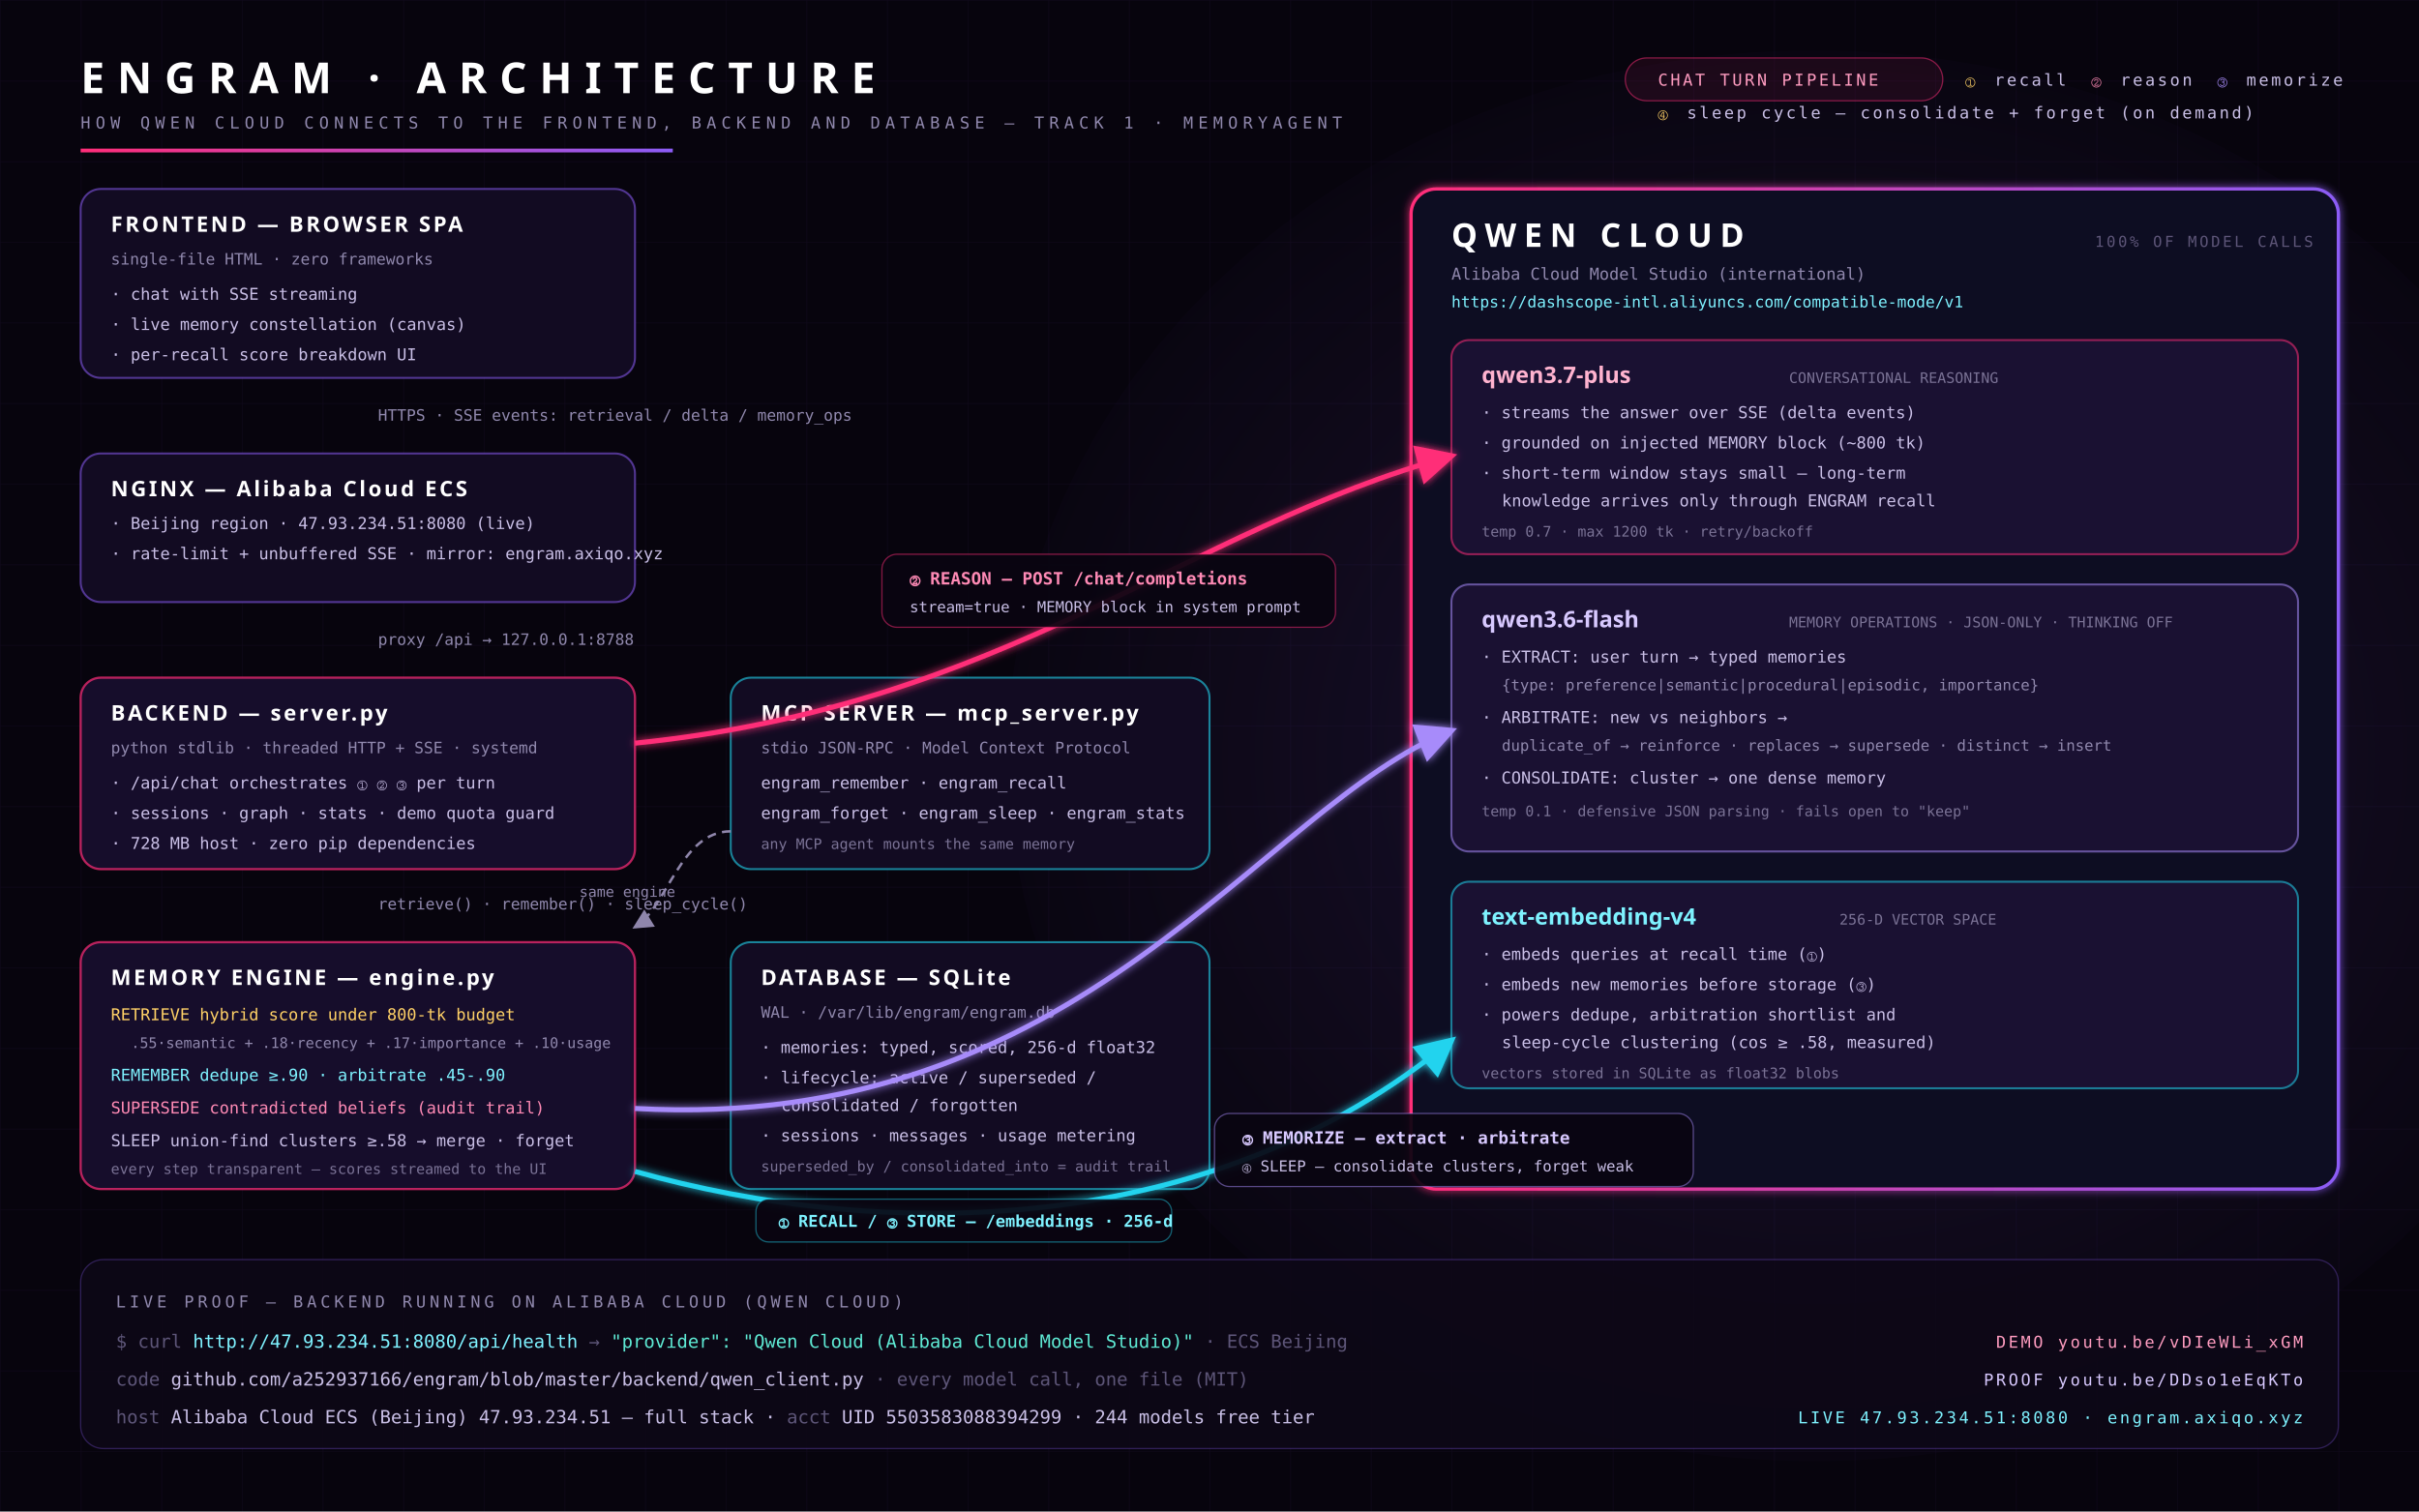
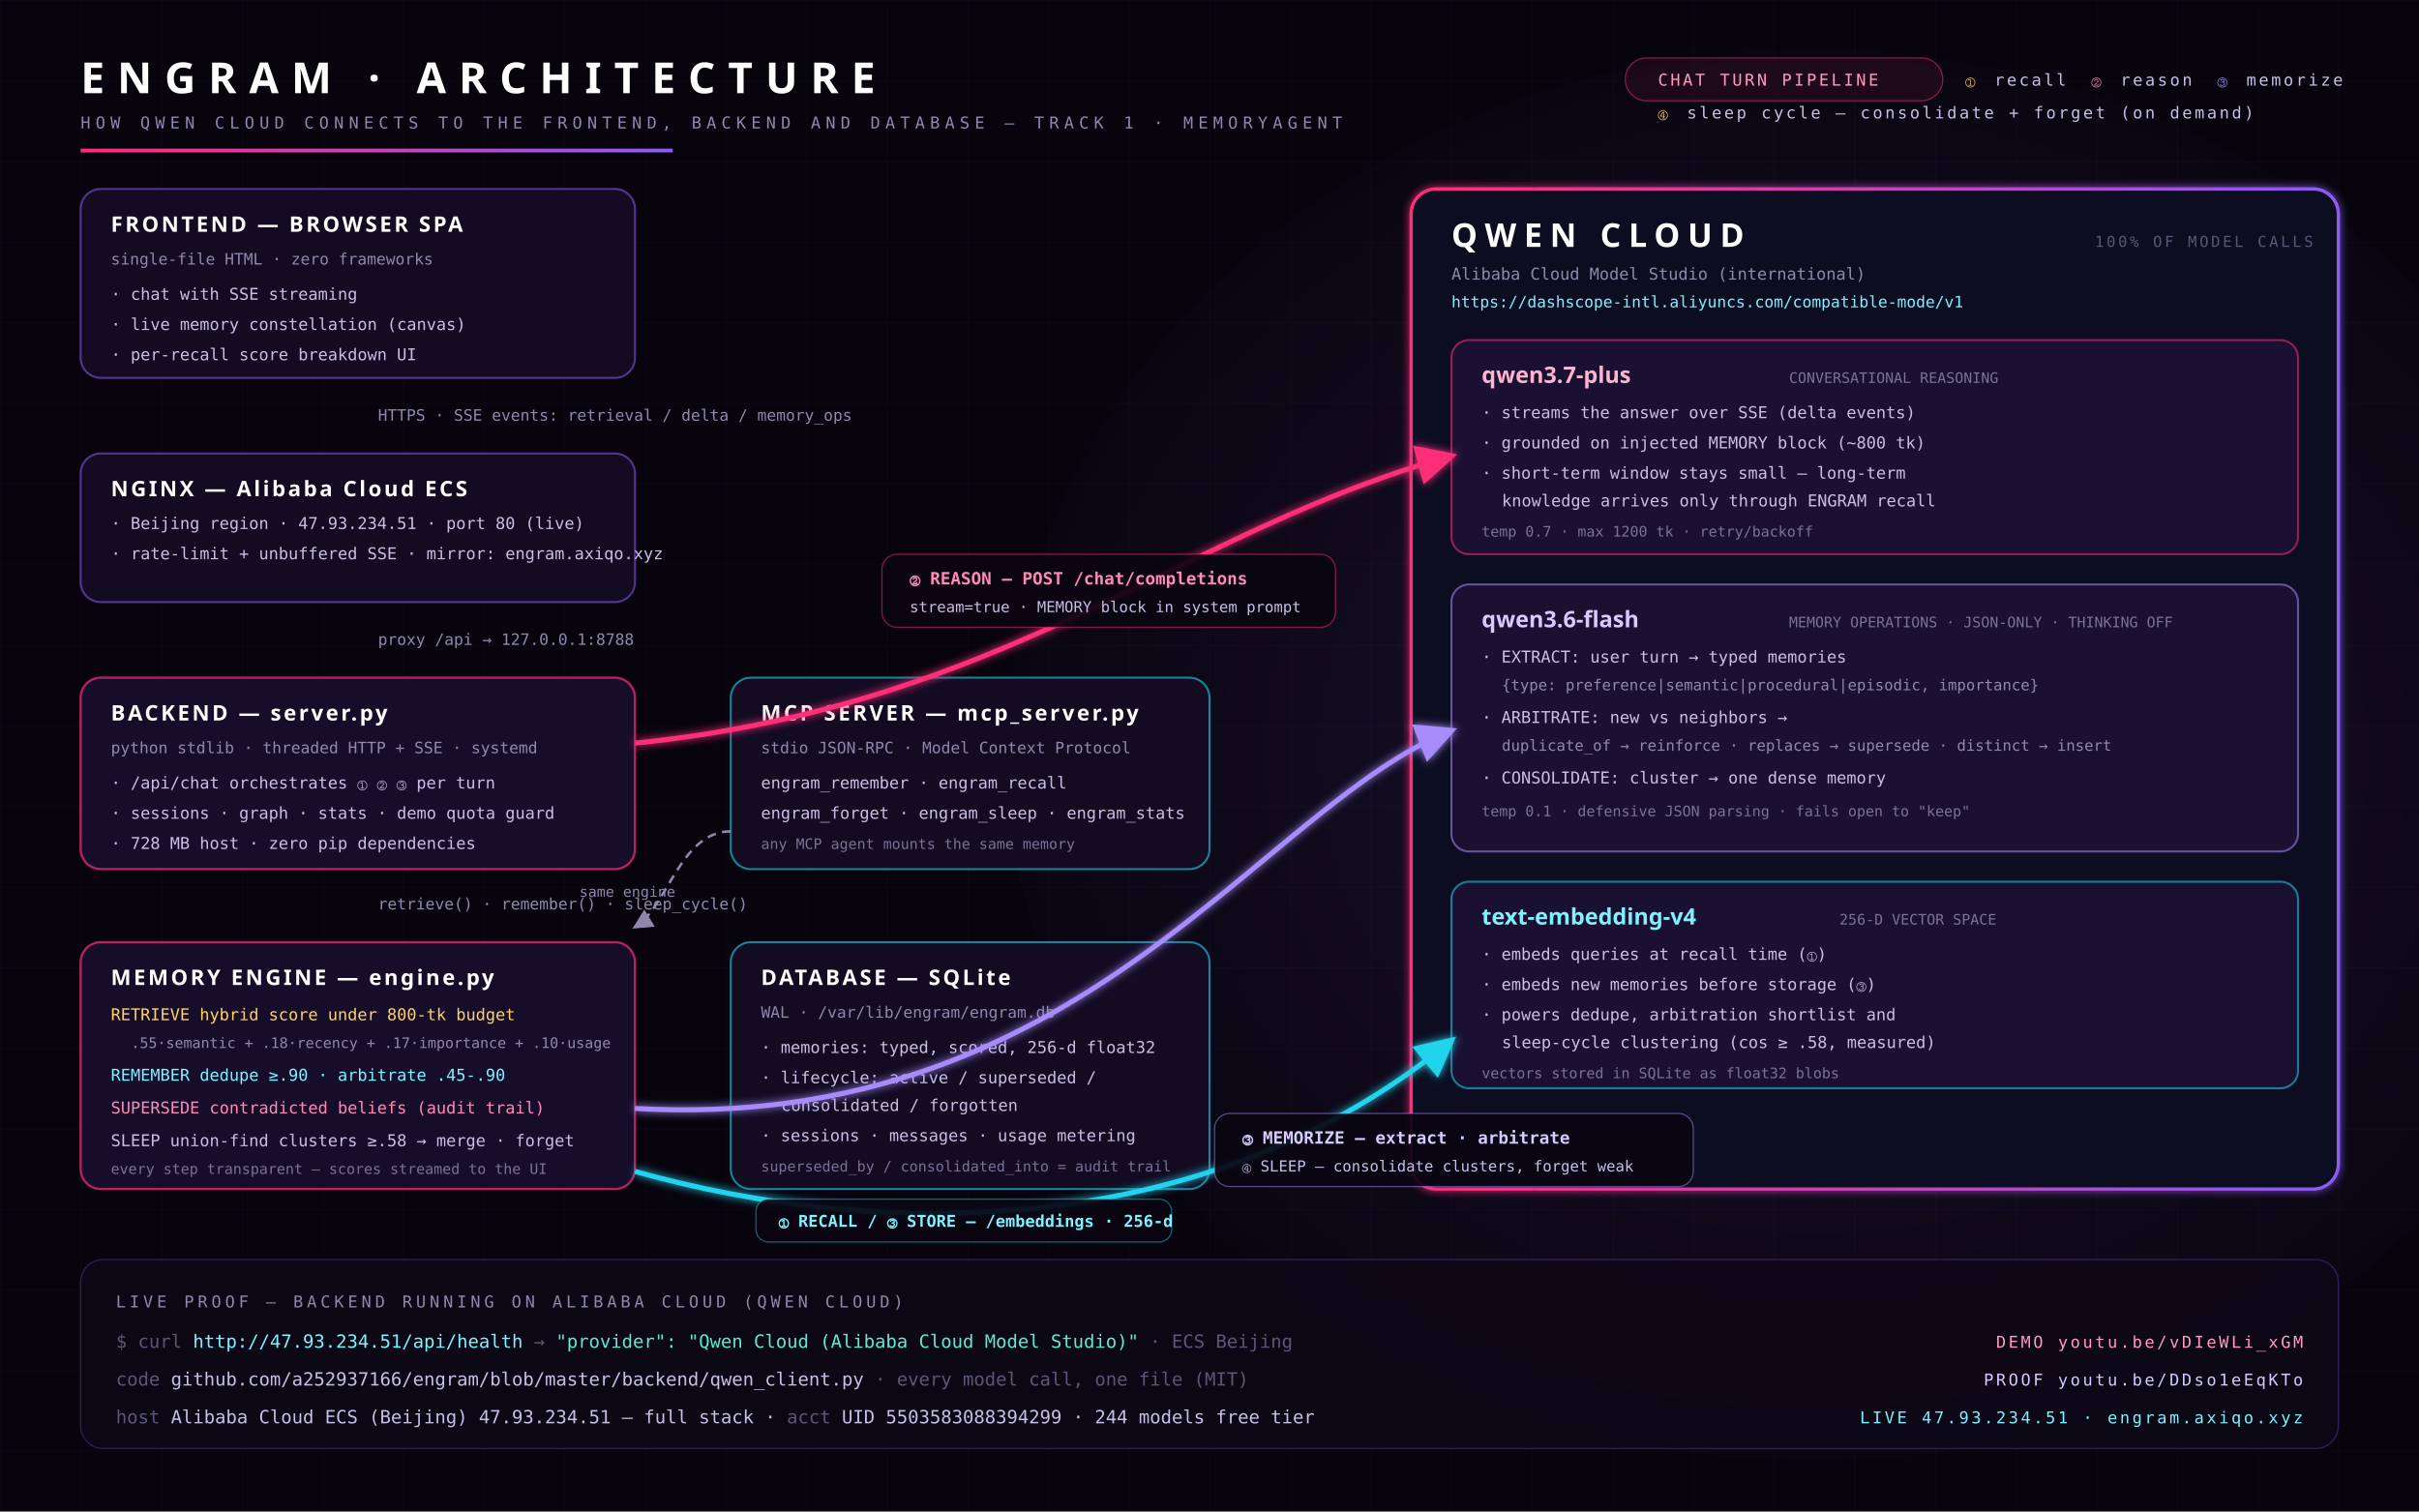
<svg xmlns="http://www.w3.org/2000/svg" width="1920" height="1200" viewBox="0 0 1920 1200" font-family="'JetBrains Mono',Menlo,monospace">
  <defs>
    <linearGradient id="brand" x1="0" y1="0" x2="1" y2="0">
      <stop offset="0" stop-color="#ff2d78" />
      <stop offset="1" stop-color="#8b5cf6" />
    </linearGradient>
    <radialGradient id="glowbg" cx=".5" cy=".5" r=".55">
      <stop offset="0" stop-color="#8b5cf6" stop-opacity=".16" />
      <stop offset="1" stop-color="#8b5cf6" stop-opacity="0" />
    </radialGradient>
    <marker id="aP" viewBox="0 0 10 10" refX="8.5" refY="5" markerWidth="8" markerHeight="8" orient="auto-start-reverse">
      <path d="M0,0 L10,5 L0,10 z" fill="#ff2d78" />
    </marker>
    <marker id="aC" viewBox="0 0 10 10" refX="8.5" refY="5" markerWidth="8" markerHeight="8" orient="auto-start-reverse">
      <path d="M0,0 L10,5 L0,10 z" fill="#22d3ee" />
    </marker>
    <marker id="aV" viewBox="0 0 10 10" refX="8.5" refY="5" markerWidth="8" markerHeight="8" orient="auto-start-reverse">
      <path d="M0,0 L10,5 L0,10 z" fill="#a78bfa" />
    </marker>
    <marker id="aA" viewBox="0 0 10 10" refX="8.5" refY="5" markerWidth="8" markerHeight="8" orient="auto-start-reverse">
      <path d="M0,0 L10,5 L0,10 z" fill="#ffd166" />
    </marker>
    <marker id="aG" viewBox="0 0 10 10" refX="8.5" refY="5" markerWidth="8" markerHeight="8" orient="auto-start-reverse">
      <path d="M0,0 L10,5 L0,10 z" fill="#8f86ab" />
    </marker>
    <filter id="soft" x="-40%" y="-40%" width="180%" height="180%">
      <feGaussianBlur stdDeviation="3.2" result="b" />
      <feMerge>
        <feMergeNode in="b" />
        <feMergeNode in="SourceGraphic" />
      </feMerge>
    </filter>
    <pattern id="grid" width="64" height="64" patternUnits="userSpaceOnUse">
      <path d="M64 0H0V64" fill="none" stroke="rgba(139,92,246,.06)" stroke-width="1" />
    </pattern>
  </defs>
  <rect width="1920" height="1200" fill="#07040d" />
  <rect width="1920" height="1200" fill="url(#grid)" />
  <ellipse cx="1440" cy="600" rx="640" ry="560" fill="url(#glowbg)" />
  <text x="64" y="74" font-size="34" font-weight="bold" fill="#ffffff" letter-spacing="10" font-family="'Space Grotesk',sans-serif">ENGRAM · ARCHITECTURE</text>
  <text x="64" y="102" font-size="13" fill="#9088ad" letter-spacing="4">HOW QWEN CLOUD CONNECTS TO THE FRONTEND, BACKEND AND DATABASE — TRACK 1 · MEMORYAGENT</text>
  <rect x="64" y="118" width="470" height="3" fill="url(#brand)" />
  <g font-size="13" letter-spacing="2">
    <rect x="1290" y="46" width="252" height="34" rx="17" fill="rgba(255,45,120,.08)" stroke="rgba(255,45,120,.5)" />
    <text x="1316" y="68" fill="#ff9cc0">CHAT TURN PIPELINE</text>
    <text x="1560" y="68" fill="#ffd166">①</text>
    <text x="1583" y="68" fill="#c9bfe6">recall</text>
    <text x="1660" y="68" fill="#ff8ab5">②</text>
    <text x="1683" y="68" fill="#c9bfe6">reason</text>
    <text x="1760" y="68" fill="#a78bfa">③</text>
    <text x="1783" y="68" fill="#c9bfe6">memorize</text>
    <text x="1316" y="94" fill="#ffd166">④</text>
    <text x="1339" y="94" fill="#c9bfe6">sleep cycle — consolidate + forget (on demand)</text>
  </g>
  <g>
    <rect x="64" y="150" width="440" height="150" rx="16" fill="#120b22" stroke="#8b5cf6" stroke-opacity=".55" stroke-width="1.6" />
    <text x="88" y="184" font-size="17" font-weight="bold" fill="#fff" letter-spacing="2" font-family="'Space Grotesk',sans-serif">FRONTEND — BROWSER SPA</text>
    <text x="88" y="210" font-size="12.5" fill="#9088ad">single-file HTML · zero frameworks</text>
    <text x="88" y="238" font-size="13" fill="#c9bfe6">· chat with SSE streaming</text>
    <text x="88" y="262" font-size="13" fill="#c9bfe6">· live memory constellation (canvas)</text>
    <text x="88" y="286" font-size="13" fill="#c9bfe6">· per-recall score breakdown UI</text>
  </g>
  <path d="M284 300 L284 356" stroke="#8b5cf6" stroke-width="2.4" marker-end="url(#aV)" filter="url(#soft)" />
  <text x="300" y="334" font-size="12.5" fill="#9088ad">HTTPS · SSE events: retrieval / delta / memory_ops</text>
  <g>
    <rect x="64" y="360" width="440" height="118" rx="16" fill="#120b22" stroke="#8b5cf6" stroke-opacity=".55" stroke-width="1.6" />
    <text x="88" y="394" font-size="17" font-weight="bold" fill="#fff" letter-spacing="2" font-family="'Space Grotesk',sans-serif">NGINX — Alibaba Cloud ECS</text>
-     <text x="88" y="420" font-size="13" fill="#c9bfe6">· Beijing region · 47.93.234.51:8080 (live)</text>
+     <text x="88" y="420" font-size="13" fill="#c9bfe6">· Beijing region · 47.93.234.51 · port 80 (live)</text>
    <text x="88" y="444" font-size="13" fill="#c9bfe6">· rate-limit + unbuffered SSE · mirror: engram.axiqo.xyz</text>
  </g>
  <path d="M284 478 L284 534" stroke="#8b5cf6" stroke-width="2.4" marker-end="url(#aV)" filter="url(#soft)" />
  <text x="300" y="512" font-size="12.5" fill="#9088ad">proxy /api → 127.0.0.1:8788</text>
  <g>
    <rect x="64" y="538" width="440" height="152" rx="16" fill="#160d2b" stroke="#ff2d78" stroke-opacity=".7" stroke-width="1.8" />
    <text x="88" y="572" font-size="17" font-weight="bold" fill="#fff" letter-spacing="2" font-family="'Space Grotesk',sans-serif">BACKEND — server.py</text>
    <text x="88" y="598" font-size="12.5" fill="#9088ad">python stdlib · threaded HTTP + SSE · systemd</text>
    <text x="88" y="626" font-size="13" fill="#c9bfe6">· /api/chat orchestrates ① ② ③ per turn</text>
    <text x="88" y="650" font-size="13" fill="#c9bfe6">· sessions · graph · stats · demo quota guard</text>
    <text x="88" y="674" font-size="13" fill="#c9bfe6">· 728 MB host · zero pip dependencies</text>
  </g>
  <path d="M284 690 L284 744" stroke="#ff2d78" stroke-width="2.4" marker-end="url(#aP)" filter="url(#soft)" />
  <text x="300" y="722" font-size="12.5" fill="#9088ad">retrieve() · remember() · sleep_cycle()</text>
  <g>
    <rect x="64" y="748" width="440" height="196" rx="16" fill="#160d2b" stroke="#ff2d78" stroke-opacity=".7" stroke-width="1.8" />
    <text x="88" y="782" font-size="17" font-weight="bold" fill="#fff" letter-spacing="2" font-family="'Space Grotesk',sans-serif">MEMORY ENGINE — engine.py</text>
    <text x="88" y="810" font-size="13" fill="#ffd166">RETRIEVE  hybrid score under 800-tk budget</text>
    <text x="104" y="832" font-size="11.5" fill="#9088ad">.55·semantic + .18·recency + .17·importance + .10·usage</text>
    <text x="88" y="858" font-size="13" fill="#7ef2ff">REMEMBER  dedupe ≥.90 · arbitrate .45-.90</text>
    <text x="88" y="884" font-size="13" fill="#ff8ab5">SUPERSEDE contradicted beliefs (audit trail)</text>
    <text x="88" y="910" font-size="13" fill="#c9bfe6">SLEEP     union-find clusters ≥.58 → merge · forget</text>
    <text x="88" y="932" font-size="11.5" fill="#7a7295">every step transparent — scores streamed to the UI</text>
  </g>
  <g>
    <rect x="580" y="748" width="380" height="196" rx="16" fill="#120b22" stroke="#22d3ee" stroke-opacity=".6" stroke-width="1.6" />
    <text x="604" y="782" font-size="17" font-weight="bold" fill="#fff" letter-spacing="2" font-family="'Space Grotesk',sans-serif">DATABASE — SQLite</text>
    <text x="604" y="808" font-size="12.5" fill="#9088ad">WAL · /var/lib/engram/engram.db</text>
    <text x="604" y="836" font-size="13" fill="#c9bfe6">· memories: typed, scored, 256-d float32</text>
    <text x="604" y="860" font-size="13" fill="#c9bfe6">· lifecycle: active / superseded /</text>
    <text x="620" y="882" font-size="13" fill="#c9bfe6">consolidated / forgotten</text>
    <text x="604" y="906" font-size="13" fill="#c9bfe6">· sessions · messages · usage metering</text>
    <text x="604" y="930" font-size="11.5" fill="#7a7295">superseded_by / consolidated_into = audit trail</text>
  </g>
  <path d="M504 846 L580 846" stroke="#22d3ee" stroke-width="2.4" marker-end="url(#aC)" marker-start="url(#aC)" filter="url(#soft)" />
  <g>
    <rect x="580" y="538" width="380" height="152" rx="16" fill="#120b22" stroke="#22d3ee" stroke-opacity=".6" stroke-width="1.6" />
    <text x="604" y="572" font-size="17" font-weight="bold" fill="#fff" letter-spacing="2" font-family="'Space Grotesk',sans-serif">MCP SERVER — mcp_server.py</text>
    <text x="604" y="598" font-size="12.5" fill="#9088ad">stdio JSON-RPC · Model Context Protocol</text>
    <text x="604" y="626" font-size="13" fill="#c9bfe6">engram_remember · engram_recall</text>
    <text x="604" y="650" font-size="13" fill="#c9bfe6">engram_forget · engram_sleep · engram_stats</text>
    <text x="604" y="674" font-size="11.5" fill="#7a7295">any MCP agent mounts the same memory</text>
  </g>
  <path d="M580 660 C 540 660 530 720 504 736" stroke="#8f86ab" stroke-width="2" fill="none" marker-end="url(#aG)" stroke-dasharray="7 5" />
  <text x="536" y="712" font-size="11.5" fill="#8f86ab" text-anchor="end">same engine</text>
  <g>
    <rect x="1120" y="150" width="736" height="794" rx="20" fill="#0f0a20" stroke="url(#brand)" stroke-width="2.6" filter="url(#soft)" />
    <text x="1152" y="196" font-size="26" font-weight="bold" fill="#fff" letter-spacing="6" font-family="'Space Grotesk',sans-serif">QWEN CLOUD</text>
    <text x="1152" y="222" font-size="13" fill="#9088ad">Alibaba Cloud Model Studio (international)</text>
    <text x="1152" y="244" font-size="12.5" fill="#7ef2ff">https://dashscope-intl.aliyuncs.com/compatible-mode/v1</text>
    <text x="1836" y="196" font-size="12" fill="#5d5578" text-anchor="end" letter-spacing="2">100% OF MODEL CALLS</text>
    <rect x="1152" y="270" width="672" height="170" rx="14" fill="#1a1132" stroke="#ff2d78" stroke-opacity=".55" stroke-width="1.6" />
    <text x="1176" y="304" font-size="18" font-weight="bold" fill="#ffb3cf" font-family="'Space Grotesk',sans-serif">qwen3.7-plus</text>
    <text x="1420" y="304" font-size="11.5" fill="#7a7295">CONVERSATIONAL REASONING</text>
    <text x="1176" y="332" font-size="13" fill="#c9bfe6">· streams the answer over SSE (delta events)</text>
    <text x="1176" y="356" font-size="13" fill="#c9bfe6">· grounded on injected MEMORY block (~800 tk)</text>
    <text x="1176" y="380" font-size="13" fill="#c9bfe6">· short-term window stays small — long-term</text>
    <text x="1192" y="402" font-size="13" fill="#c9bfe6">knowledge arrives only through ENGRAM recall</text>
    <text x="1176" y="426" font-size="11.5" fill="#7a7295">temp 0.7 · max 1200 tk · retry/backoff</text>
    <rect x="1152" y="464" width="672" height="212" rx="14" fill="#1a1132" stroke="#a78bfa" stroke-opacity=".55" stroke-width="1.6" />
    <text x="1176" y="498" font-size="18" font-weight="bold" fill="#d8c9ff" font-family="'Space Grotesk',sans-serif">qwen3.6-flash</text>
    <text x="1420" y="498" font-size="11.5" fill="#7a7295">MEMORY OPERATIONS · JSON-ONLY · THINKING OFF</text>
    <text x="1176" y="526" font-size="13" fill="#c9bfe6">· EXTRACT: user turn → typed memories</text>
    <text x="1192" y="548" font-size="12" fill="#9088ad">{type: preference|semantic|procedural|episodic, importance}</text>
    <text x="1176" y="574" font-size="13" fill="#c9bfe6">· ARBITRATE: new vs neighbors →</text>
    <text x="1192" y="596" font-size="12" fill="#9088ad">duplicate_of → reinforce · replaces → supersede · distinct → insert</text>
    <text x="1176" y="622" font-size="13" fill="#c9bfe6">· CONSOLIDATE: cluster → one dense memory</text>
    <text x="1176" y="648" font-size="11.5" fill="#7a7295">temp 0.1 · defensive JSON parsing · fails open to "keep"</text>
    <rect x="1152" y="700" width="672" height="164" rx="14" fill="#1a1132" stroke="#22d3ee" stroke-opacity=".55" stroke-width="1.6" />
    <text x="1176" y="734" font-size="18" font-weight="bold" fill="#7ef2ff" font-family="'Space Grotesk',sans-serif">text-embedding-v4</text>
    <text x="1460" y="734" font-size="11.5" fill="#7a7295">256-D VECTOR SPACE</text>
    <text x="1176" y="762" font-size="13" fill="#c9bfe6">· embeds queries at recall time (①)</text>
    <text x="1176" y="786" font-size="13" fill="#c9bfe6">· embeds new memories before storage (③)</text>
    <text x="1176" y="810" font-size="13" fill="#c9bfe6">· powers dedupe, arbitration shortlist and</text>
    <text x="1192" y="832" font-size="13" fill="#c9bfe6">sleep-cycle clustering (cos ≥ .58, measured)</text>
    <text x="1176" y="856" font-size="11.5" fill="#7a7295">vectors stored in SQLite as float32 blobs</text>
  </g>
  <path d="M504 590 C 800 560 940 420 1152 362" stroke="#ff2d78" stroke-width="4" fill="none" marker-end="url(#aP)" filter="url(#soft)" />
  <rect x="700" y="440" width="360" height="58" rx="12" fill="rgba(9,5,17,.92)" stroke="rgba(255,45,120,.5)" />
  <text x="722" y="464" font-size="13.5" fill="#ff8ab5" font-weight="bold">② REASON — POST /chat/completions</text>
  <text x="722" y="486" font-size="12" fill="#c9bfe6">stream=true · MEMORY block in system prompt</text>
  <path d="M504 930 C 700 985 960 985 1152 826" stroke="#22d3ee" stroke-width="4" fill="none" marker-end="url(#aC)" filter="url(#soft)" />
  <rect x="700" y="960" width="0" height="0" fill="none" />
  <rect x="656" y="1002" width="0" height="0" fill="none" />
  <rect x="600" y="952" width="330" height="34" rx="10" fill="rgba(9,5,17,.92)" stroke="rgba(34,211,238,.45)" />
  <text x="618" y="974" font-size="13" fill="#7ef2ff" font-weight="bold">① RECALL / ③ STORE — /embeddings · 256-d</text>
  <path d="M504 880 C 860 900 1000 640 1152 580" stroke="#a78bfa" stroke-width="4" fill="none" marker-end="url(#aV)" filter="url(#soft)" />
  <rect x="964" y="884" width="380" height="58" rx="12" fill="rgba(9,5,17,.92)" stroke="rgba(167,139,250,.5)" />
  <text x="986" y="908" font-size="13.5" fill="#d8c9ff" font-weight="bold">③ MEMORIZE — extract · arbitrate</text>
  <text x="986" y="930" font-size="12" fill="#c9bfe6">④ SLEEP — consolidate clusters, forget weak</text>
  <g>
    <rect x="64" y="988" width="1792 " height="0" fill="none" />
    <rect x="64" y="1000" width="1792" height="150" rx="18" fill="rgba(13,8,23,.85)" stroke="rgba(139,92,246,.3)" />
    <text x="92" y="1038" font-size="13" fill="#9088ad" letter-spacing="3">LIVE PROOF — BACKEND RUNNING ON ALIBABA CLOUD (QWEN CLOUD)</text>
    <text x="92" y="1070" font-size="14.5" fill="#c9bfe6">
      <tspan fill="#5d5578">$ curl</tspan>
-       <tspan fill="#7ef2ff">http://47.93.234.51:8080/api/health</tspan>
+       <tspan fill="#7ef2ff">http://47.93.234.51/api/health</tspan>
      <tspan fill="#5d5578">→</tspan>
      <tspan fill="#5eead4">"provider": "Qwen Cloud (Alibaba Cloud Model Studio)"</tspan>
      <tspan fill="#5d5578">· ECS Beijing</tspan>
    </text>
    <text x="92" y="1100" font-size="14.5" fill="#c9bfe6">
      <tspan fill="#5d5578">code</tspan>  github.com/a252937166/engram/blob/master/backend/qwen_client.py  <tspan fill="#5d5578">· every model call, one file (MIT)</tspan>
    </text>
    <text x="92" y="1130" font-size="14.5" fill="#c9bfe6">
      <tspan fill="#5d5578">host</tspan>  Alibaba Cloud ECS (Beijing) 47.93.234.51 — full stack · <tspan fill="#5d5578">acct</tspan> UID 5503583088394299 · 244 models free tier</text>
    <text x="1828" y="1070" font-size="13" fill="#ff9cc0" text-anchor="end" letter-spacing="2">DEMO youtu.be/vDIeWLi_xGM</text>
    <text x="1828" y="1100" font-size="13" fill="#d8c9ff" text-anchor="end" letter-spacing="2">PROOF youtu.be/DDso1eEqKTo</text>
-     <text x="1828" y="1130" font-size="13" fill="#7ef2ff" text-anchor="end" letter-spacing="2">LIVE 47.93.234.51:8080 · engram.axiqo.xyz</text>
+     <text x="1828" y="1130" font-size="13" fill="#7ef2ff" text-anchor="end" letter-spacing="2">LIVE 47.93.234.51 · engram.axiqo.xyz</text>
  </g>
</svg>
